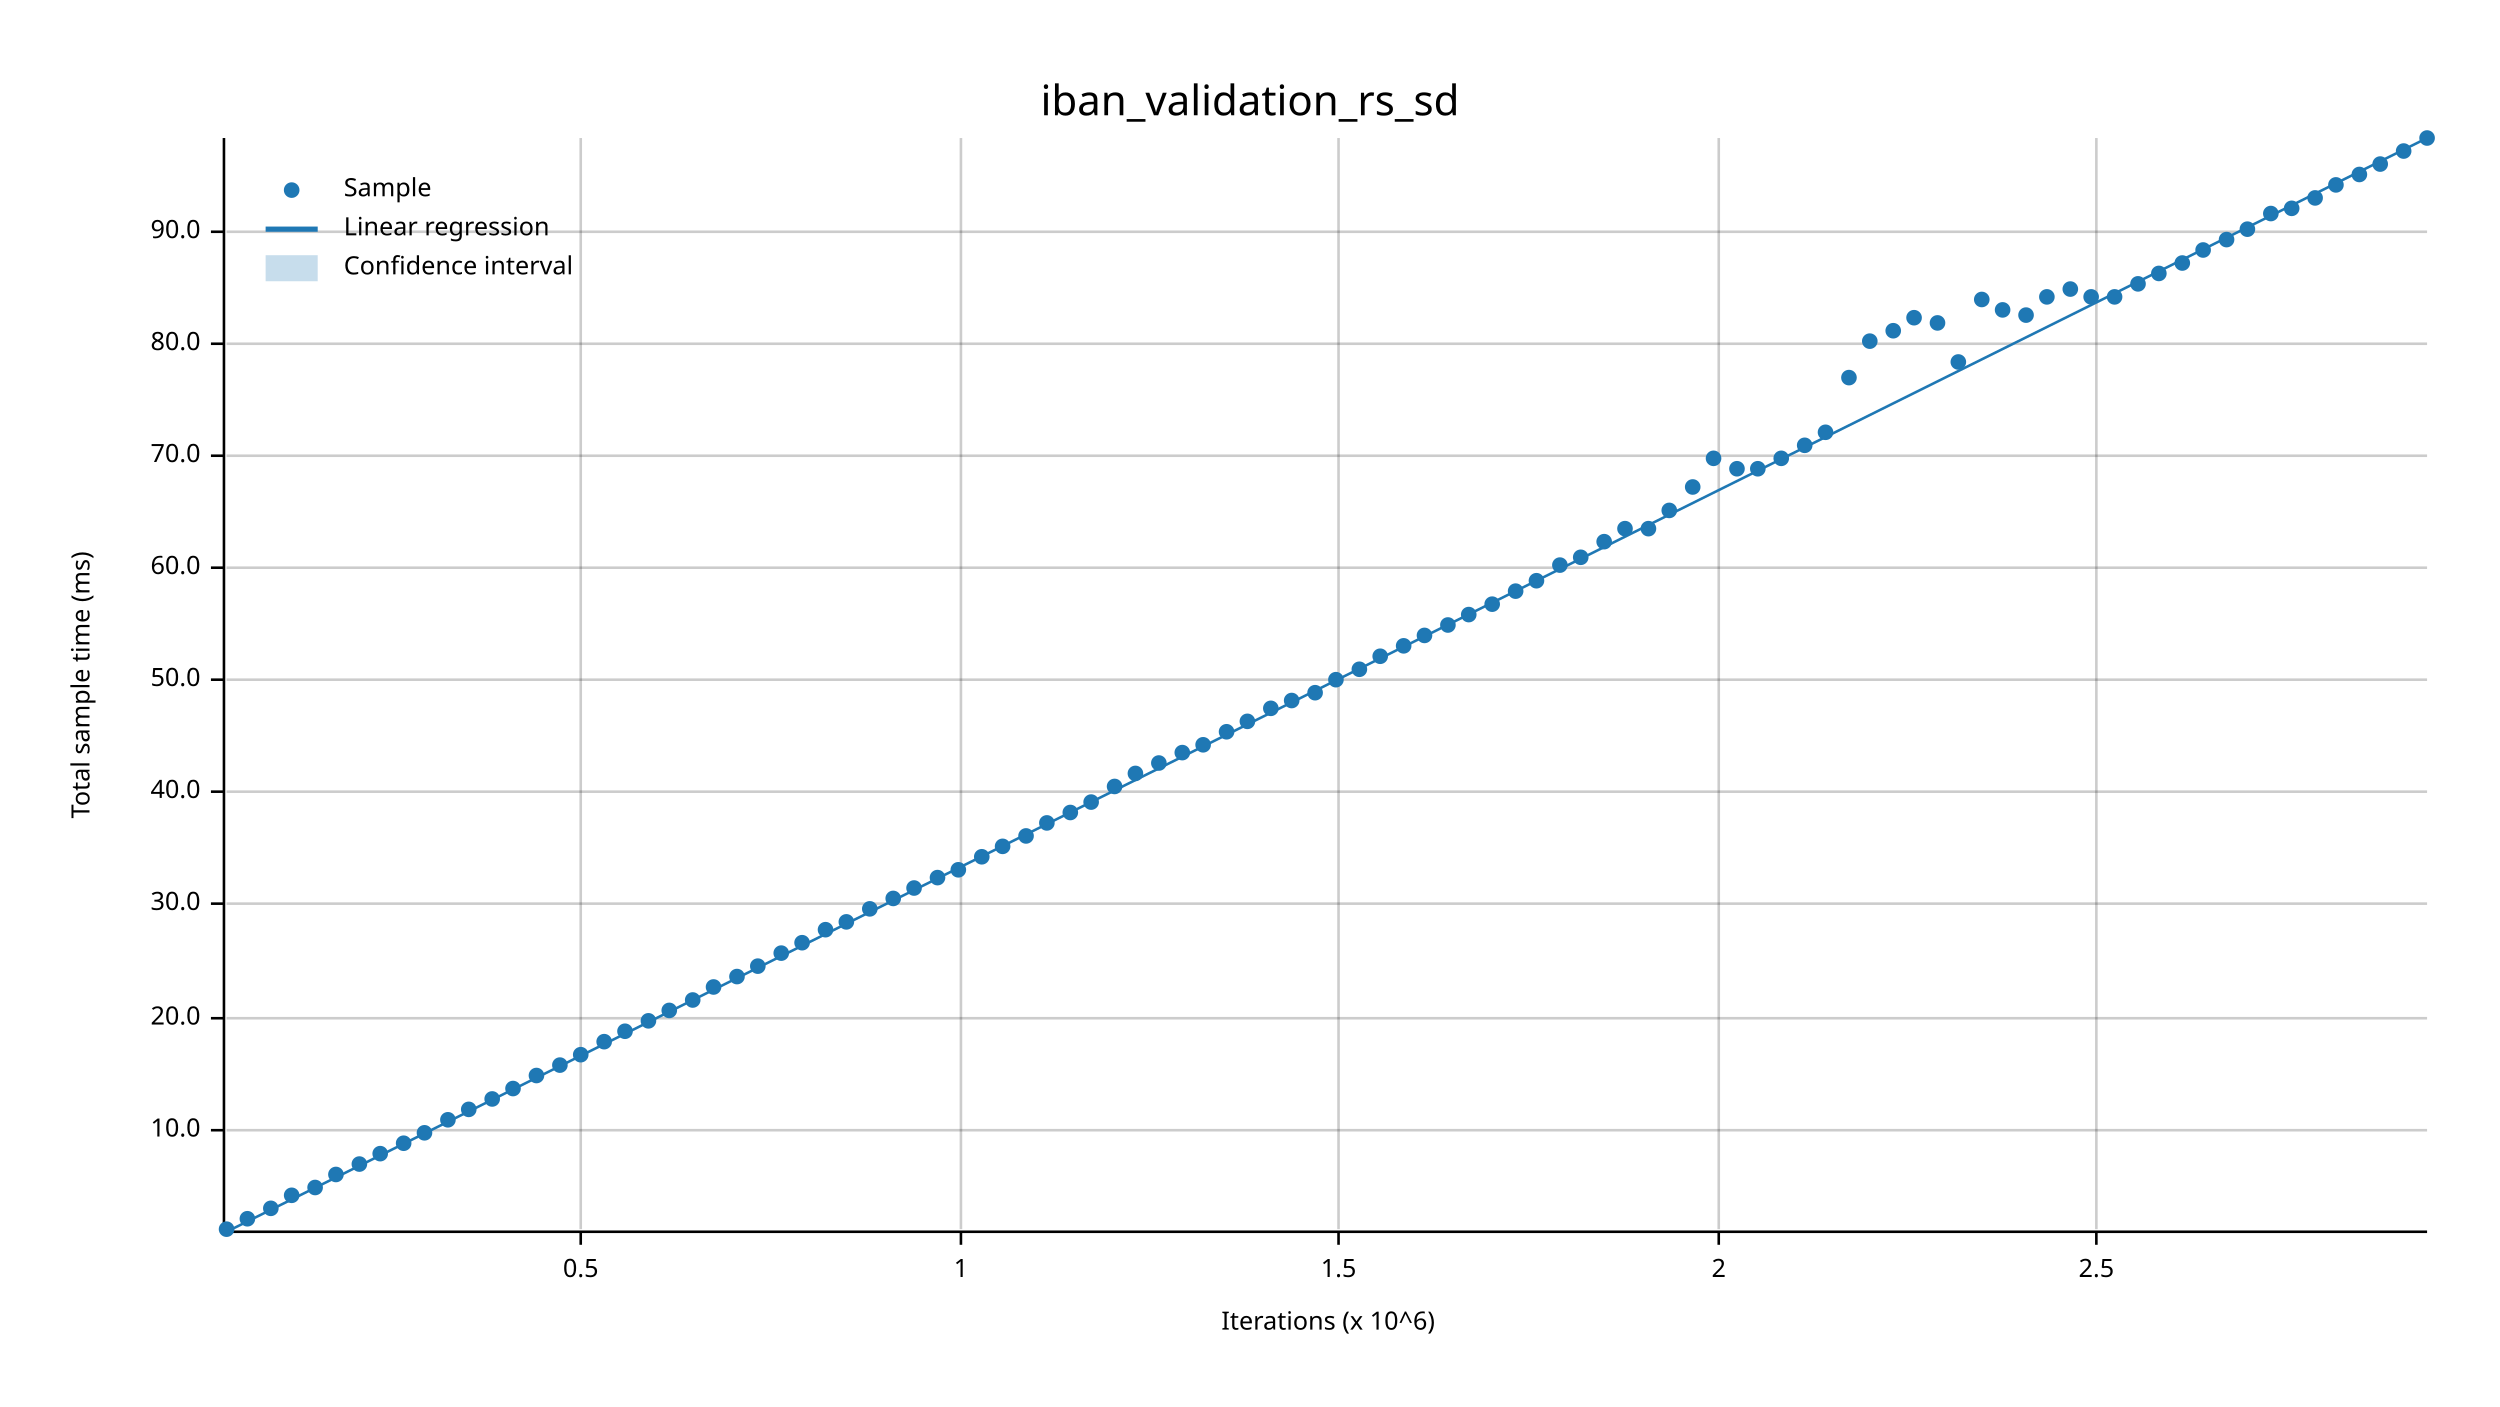
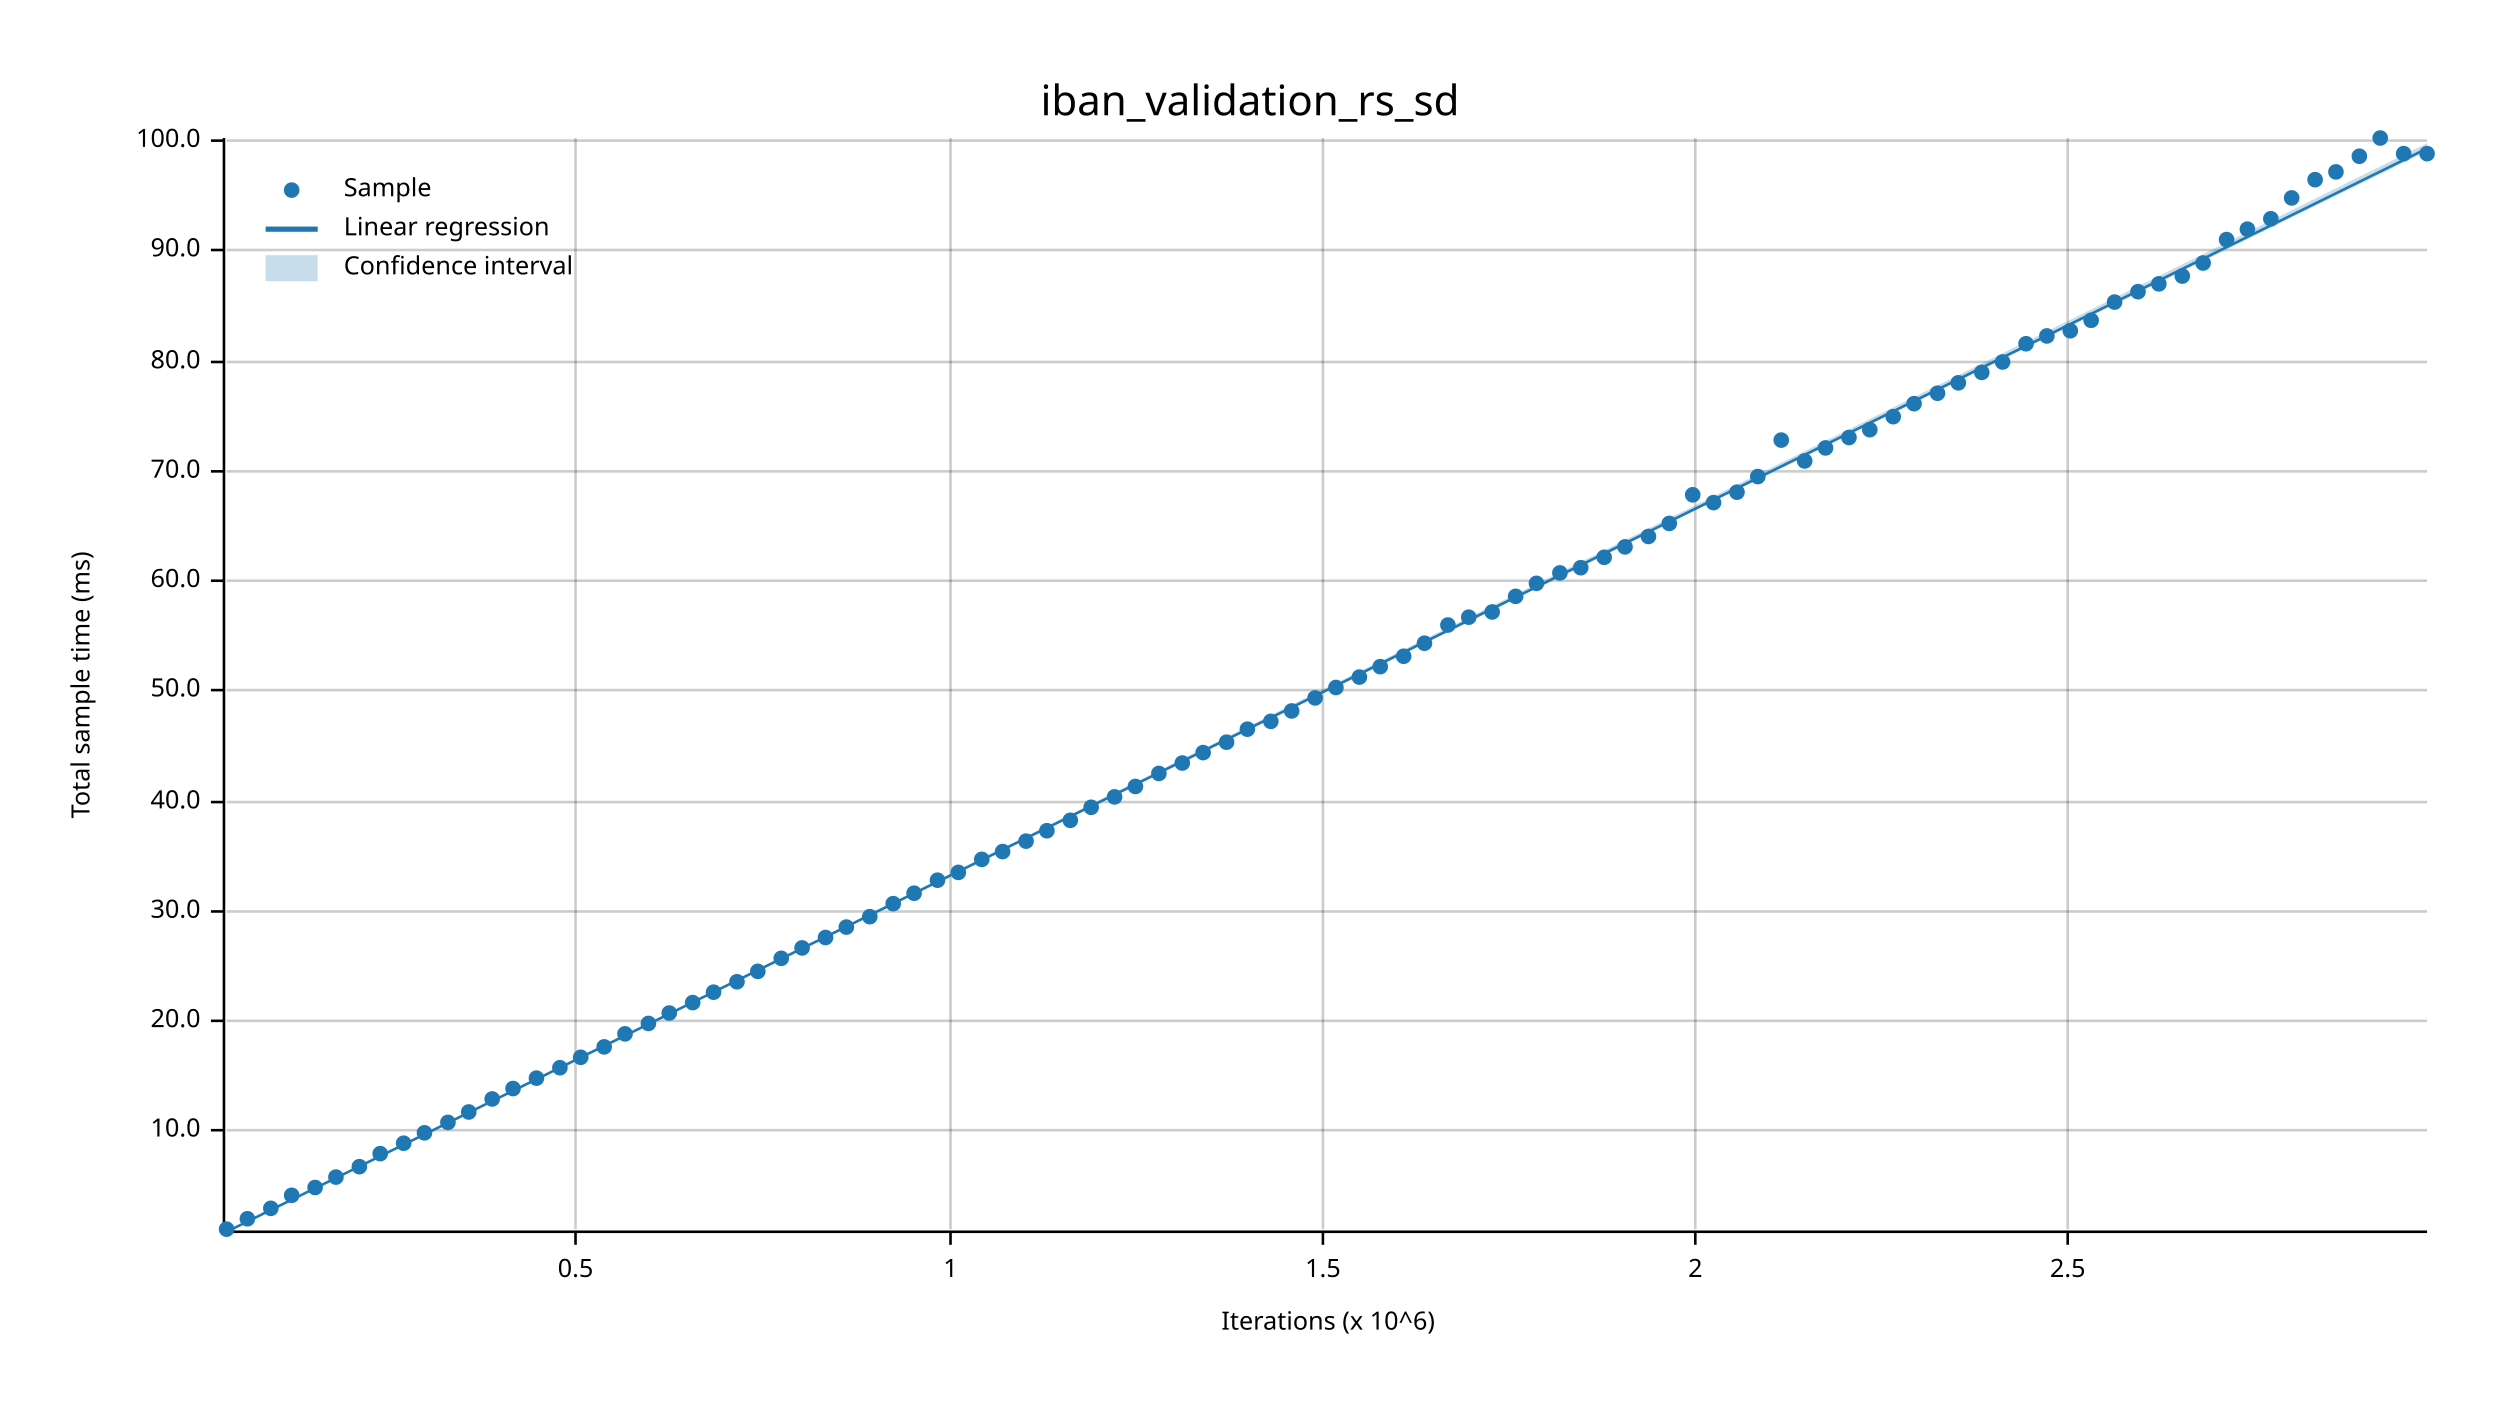
<svg xmlns="http://www.w3.org/2000/svg" width="960" height="540" viewBox="0 0 960 540">
  <text x="480" y="32" dy="0.76em" text-anchor="middle" font-family="sans-serif" font-size="16.129" opacity="1" fill="#000000">
iban_validation_rs_sd
</text>
  <text x="27" y="263" dy="0.76em" text-anchor="middle" font-family="sans-serif" font-size="9.677" opacity="1" fill="#000000" transform="rotate(270, 27, 263)">
Total sample time (ms)
</text>
  <text x="510" y="513" dy="-0.5ex" text-anchor="middle" font-family="sans-serif" font-size="9.677" opacity="1" fill="#000000">
Iterations (x 10^6)
</text>
-   <line opacity="0.2" stroke="#000000" stroke-width="1" x1="223" y1="472" x2="223" y2="53" />
-   <line opacity="0.2" stroke="#000000" stroke-width="1" x1="369" y1="472" x2="369" y2="53" />
-   <line opacity="0.2" stroke="#000000" stroke-width="1" x1="514" y1="472" x2="514" y2="53" />
-   <line opacity="0.2" stroke="#000000" stroke-width="1" x1="660" y1="472" x2="660" y2="53" />
-   <line opacity="0.2" stroke="#000000" stroke-width="1" x1="805" y1="472" x2="805" y2="53" />
+   <line opacity="0.2" stroke="#000000" stroke-width="1" x1="221" y1="472" x2="221" y2="53" />
+   <line opacity="0.2" stroke="#000000" stroke-width="1" x1="365" y1="472" x2="365" y2="53" />
+   <line opacity="0.2" stroke="#000000" stroke-width="1" x1="508" y1="472" x2="508" y2="53" />
+   <line opacity="0.2" stroke="#000000" stroke-width="1" x1="651" y1="472" x2="651" y2="53" />
+   <line opacity="0.2" stroke="#000000" stroke-width="1" x1="794" y1="472" x2="794" y2="53" />
  <line opacity="0.2" stroke="#000000" stroke-width="1" x1="87" y1="434" x2="932" y2="434" />
-   <line opacity="0.2" stroke="#000000" stroke-width="1" x1="87" y1="391" x2="932" y2="391" />
-   <line opacity="0.2" stroke="#000000" stroke-width="1" x1="87" y1="347" x2="932" y2="347" />
-   <line opacity="0.2" stroke="#000000" stroke-width="1" x1="87" y1="304" x2="932" y2="304" />
-   <line opacity="0.2" stroke="#000000" stroke-width="1" x1="87" y1="261" x2="932" y2="261" />
-   <line opacity="0.2" stroke="#000000" stroke-width="1" x1="87" y1="218" x2="932" y2="218" />
-   <line opacity="0.2" stroke="#000000" stroke-width="1" x1="87" y1="175" x2="932" y2="175" />
-   <line opacity="0.2" stroke="#000000" stroke-width="1" x1="87" y1="132" x2="932" y2="132" />
-   <line opacity="0.2" stroke="#000000" stroke-width="1" x1="87" y1="89" x2="932" y2="89" />
+   <line opacity="0.2" stroke="#000000" stroke-width="1" x1="87" y1="392" x2="932" y2="392" />
+   <line opacity="0.2" stroke="#000000" stroke-width="1" x1="87" y1="350" x2="932" y2="350" />
+   <line opacity="0.2" stroke="#000000" stroke-width="1" x1="87" y1="308" x2="932" y2="308" />
+   <line opacity="0.2" stroke="#000000" stroke-width="1" x1="87" y1="265" x2="932" y2="265" />
+   <line opacity="0.2" stroke="#000000" stroke-width="1" x1="87" y1="223" x2="932" y2="223" />
+   <line opacity="0.2" stroke="#000000" stroke-width="1" x1="87" y1="181" x2="932" y2="181" />
+   <line opacity="0.2" stroke="#000000" stroke-width="1" x1="87" y1="139" x2="932" y2="139" />
+   <line opacity="0.2" stroke="#000000" stroke-width="1" x1="87" y1="96" x2="932" y2="96" />
+   <line opacity="0.2" stroke="#000000" stroke-width="1" x1="87" y1="54" x2="932" y2="54" />
  <polyline fill="none" opacity="1" stroke="#000000" stroke-width="1" points="86,53 86,472 " />
  <text x="77" y="434" dy="0.5ex" text-anchor="end" font-family="sans-serif" font-size="9.677" opacity="1" fill="#000000">
10.0
</text>
  <polyline fill="none" opacity="1" stroke="#000000" stroke-width="1" points="81,434 86,434 " />
-   <text x="77" y="391" dy="0.5ex" text-anchor="end" font-family="sans-serif" font-size="9.677" opacity="1" fill="#000000">
+   <text x="77" y="392" dy="0.5ex" text-anchor="end" font-family="sans-serif" font-size="9.677" opacity="1" fill="#000000">
20.0
</text>
-   <polyline fill="none" opacity="1" stroke="#000000" stroke-width="1" points="81,391 86,391 " />
-   <text x="77" y="347" dy="0.5ex" text-anchor="end" font-family="sans-serif" font-size="9.677" opacity="1" fill="#000000">
+   <polyline fill="none" opacity="1" stroke="#000000" stroke-width="1" points="81,392 86,392 " />
+   <text x="77" y="350" dy="0.5ex" text-anchor="end" font-family="sans-serif" font-size="9.677" opacity="1" fill="#000000">
30.0
</text>
-   <polyline fill="none" opacity="1" stroke="#000000" stroke-width="1" points="81,347 86,347 " />
-   <text x="77" y="304" dy="0.5ex" text-anchor="end" font-family="sans-serif" font-size="9.677" opacity="1" fill="#000000">
+   <polyline fill="none" opacity="1" stroke="#000000" stroke-width="1" points="81,350 86,350 " />
+   <text x="77" y="308" dy="0.5ex" text-anchor="end" font-family="sans-serif" font-size="9.677" opacity="1" fill="#000000">
40.0
</text>
-   <polyline fill="none" opacity="1" stroke="#000000" stroke-width="1" points="81,304 86,304 " />
-   <text x="77" y="261" dy="0.5ex" text-anchor="end" font-family="sans-serif" font-size="9.677" opacity="1" fill="#000000">
+   <polyline fill="none" opacity="1" stroke="#000000" stroke-width="1" points="81,308 86,308 " />
+   <text x="77" y="265" dy="0.5ex" text-anchor="end" font-family="sans-serif" font-size="9.677" opacity="1" fill="#000000">
50.0
</text>
-   <polyline fill="none" opacity="1" stroke="#000000" stroke-width="1" points="81,261 86,261 " />
-   <text x="77" y="218" dy="0.5ex" text-anchor="end" font-family="sans-serif" font-size="9.677" opacity="1" fill="#000000">
+   <polyline fill="none" opacity="1" stroke="#000000" stroke-width="1" points="81,265 86,265 " />
+   <text x="77" y="223" dy="0.5ex" text-anchor="end" font-family="sans-serif" font-size="9.677" opacity="1" fill="#000000">
60.0
</text>
-   <polyline fill="none" opacity="1" stroke="#000000" stroke-width="1" points="81,218 86,218 " />
-   <text x="77" y="175" dy="0.5ex" text-anchor="end" font-family="sans-serif" font-size="9.677" opacity="1" fill="#000000">
+   <polyline fill="none" opacity="1" stroke="#000000" stroke-width="1" points="81,223 86,223 " />
+   <text x="77" y="181" dy="0.5ex" text-anchor="end" font-family="sans-serif" font-size="9.677" opacity="1" fill="#000000">
70.0
</text>
-   <polyline fill="none" opacity="1" stroke="#000000" stroke-width="1" points="81,175 86,175 " />
-   <text x="77" y="132" dy="0.5ex" text-anchor="end" font-family="sans-serif" font-size="9.677" opacity="1" fill="#000000">
+   <polyline fill="none" opacity="1" stroke="#000000" stroke-width="1" points="81,181 86,181 " />
+   <text x="77" y="139" dy="0.5ex" text-anchor="end" font-family="sans-serif" font-size="9.677" opacity="1" fill="#000000">
80.0
</text>
-   <polyline fill="none" opacity="1" stroke="#000000" stroke-width="1" points="81,132 86,132 " />
-   <text x="77" y="89" dy="0.5ex" text-anchor="end" font-family="sans-serif" font-size="9.677" opacity="1" fill="#000000">
+   <polyline fill="none" opacity="1" stroke="#000000" stroke-width="1" points="81,139 86,139 " />
+   <text x="77" y="96" dy="0.5ex" text-anchor="end" font-family="sans-serif" font-size="9.677" opacity="1" fill="#000000">
90.0
</text>
-   <polyline fill="none" opacity="1" stroke="#000000" stroke-width="1" points="81,89 86,89 " />
+   <polyline fill="none" opacity="1" stroke="#000000" stroke-width="1" points="81,96 86,96 " />
+   <text x="77" y="54" dy="0.5ex" text-anchor="end" font-family="sans-serif" font-size="9.677" opacity="1" fill="#000000">
+ 100.0
+ </text>
+   <polyline fill="none" opacity="1" stroke="#000000" stroke-width="1" points="81,54 86,54 " />
  <polyline fill="none" opacity="1" stroke="#000000" stroke-width="1" points="87,473 932,473 " />
-   <text x="223" y="483" dy="0.76em" text-anchor="middle" font-family="sans-serif" font-size="9.677" opacity="1" fill="#000000">
+   <text x="221" y="483" dy="0.76em" text-anchor="middle" font-family="sans-serif" font-size="9.677" opacity="1" fill="#000000">
0.5
</text>
-   <polyline fill="none" opacity="1" stroke="#000000" stroke-width="1" points="223,473 223,478 " />
-   <text x="369" y="483" dy="0.76em" text-anchor="middle" font-family="sans-serif" font-size="9.677" opacity="1" fill="#000000">
+   <polyline fill="none" opacity="1" stroke="#000000" stroke-width="1" points="221,473 221,478 " />
+   <text x="365" y="483" dy="0.76em" text-anchor="middle" font-family="sans-serif" font-size="9.677" opacity="1" fill="#000000">
1
</text>
-   <polyline fill="none" opacity="1" stroke="#000000" stroke-width="1" points="369,473 369,478 " />
-   <text x="514" y="483" dy="0.76em" text-anchor="middle" font-family="sans-serif" font-size="9.677" opacity="1" fill="#000000">
+   <polyline fill="none" opacity="1" stroke="#000000" stroke-width="1" points="365,473 365,478 " />
+   <text x="508" y="483" dy="0.76em" text-anchor="middle" font-family="sans-serif" font-size="9.677" opacity="1" fill="#000000">
1.5
</text>
-   <polyline fill="none" opacity="1" stroke="#000000" stroke-width="1" points="514,473 514,478 " />
-   <text x="660" y="483" dy="0.76em" text-anchor="middle" font-family="sans-serif" font-size="9.677" opacity="1" fill="#000000">
+   <polyline fill="none" opacity="1" stroke="#000000" stroke-width="1" points="508,473 508,478 " />
+   <text x="651" y="483" dy="0.76em" text-anchor="middle" font-family="sans-serif" font-size="9.677" opacity="1" fill="#000000">
2
</text>
-   <polyline fill="none" opacity="1" stroke="#000000" stroke-width="1" points="660,473 660,478 " />
-   <text x="805" y="483" dy="0.76em" text-anchor="middle" font-family="sans-serif" font-size="9.677" opacity="1" fill="#000000">
+   <polyline fill="none" opacity="1" stroke="#000000" stroke-width="1" points="651,473 651,478 " />
+   <text x="794" y="483" dy="0.76em" text-anchor="middle" font-family="sans-serif" font-size="9.677" opacity="1" fill="#000000">
2.5
</text>
-   <polyline fill="none" opacity="1" stroke="#000000" stroke-width="1" points="805,473 805,478 " />
+   <polyline fill="none" opacity="1" stroke="#000000" stroke-width="1" points="794,473 794,478 " />
  <circle cx="87" cy="472" r="3" opacity="1" fill="#1F78B4" stroke="none" stroke-width="1" />
  <circle cx="95" cy="468" r="3" opacity="1" fill="#1F78B4" stroke="none" stroke-width="1" />
  <circle cx="104" cy="464" r="3" opacity="1" fill="#1F78B4" stroke="none" stroke-width="1" />
  <circle cx="112" cy="459" r="3" opacity="1" fill="#1F78B4" stroke="none" stroke-width="1" />
  <circle cx="121" cy="456" r="3" opacity="1" fill="#1F78B4" stroke="none" stroke-width="1" />
-   <circle cx="129" cy="451" r="3" opacity="1" fill="#1F78B4" stroke="none" stroke-width="1" />
-   <circle cx="138" cy="447" r="3" opacity="1" fill="#1F78B4" stroke="none" stroke-width="1" />
+   <circle cx="129" cy="452" r="3" opacity="1" fill="#1F78B4" stroke="none" stroke-width="1" />
+   <circle cx="138" cy="448" r="3" opacity="1" fill="#1F78B4" stroke="none" stroke-width="1" />
  <circle cx="146" cy="443" r="3" opacity="1" fill="#1F78B4" stroke="none" stroke-width="1" />
  <circle cx="155" cy="439" r="3" opacity="1" fill="#1F78B4" stroke="none" stroke-width="1" />
  <circle cx="163" cy="435" r="3" opacity="1" fill="#1F78B4" stroke="none" stroke-width="1" />
-   <circle cx="172" cy="430" r="3" opacity="1" fill="#1F78B4" stroke="none" stroke-width="1" />
-   <circle cx="180" cy="426" r="3" opacity="1" fill="#1F78B4" stroke="none" stroke-width="1" />
+   <circle cx="172" cy="431" r="3" opacity="1" fill="#1F78B4" stroke="none" stroke-width="1" />
+   <circle cx="180" cy="427" r="3" opacity="1" fill="#1F78B4" stroke="none" stroke-width="1" />
  <circle cx="189" cy="422" r="3" opacity="1" fill="#1F78B4" stroke="none" stroke-width="1" />
  <circle cx="197" cy="418" r="3" opacity="1" fill="#1F78B4" stroke="none" stroke-width="1" />
-   <circle cx="206" cy="413" r="3" opacity="1" fill="#1F78B4" stroke="none" stroke-width="1" />
-   <circle cx="215" cy="409" r="3" opacity="1" fill="#1F78B4" stroke="none" stroke-width="1" />
-   <circle cx="223" cy="405" r="3" opacity="1" fill="#1F78B4" stroke="none" stroke-width="1" />
-   <circle cx="232" cy="400" r="3" opacity="1" fill="#1F78B4" stroke="none" stroke-width="1" />
-   <circle cx="240" cy="396" r="3" opacity="1" fill="#1F78B4" stroke="none" stroke-width="1" />
-   <circle cx="249" cy="392" r="3" opacity="1" fill="#1F78B4" stroke="none" stroke-width="1" />
-   <circle cx="257" cy="388" r="3" opacity="1" fill="#1F78B4" stroke="none" stroke-width="1" />
-   <circle cx="266" cy="384" r="3" opacity="1" fill="#1F78B4" stroke="none" stroke-width="1" />
-   <circle cx="274" cy="379" r="3" opacity="1" fill="#1F78B4" stroke="none" stroke-width="1" />
-   <circle cx="283" cy="375" r="3" opacity="1" fill="#1F78B4" stroke="none" stroke-width="1" />
-   <circle cx="291" cy="371" r="3" opacity="1" fill="#1F78B4" stroke="none" stroke-width="1" />
-   <circle cx="300" cy="366" r="3" opacity="1" fill="#1F78B4" stroke="none" stroke-width="1" />
-   <circle cx="308" cy="362" r="3" opacity="1" fill="#1F78B4" stroke="none" stroke-width="1" />
-   <circle cx="317" cy="357" r="3" opacity="1" fill="#1F78B4" stroke="none" stroke-width="1" />
-   <circle cx="325" cy="354" r="3" opacity="1" fill="#1F78B4" stroke="none" stroke-width="1" />
-   <circle cx="334" cy="349" r="3" opacity="1" fill="#1F78B4" stroke="none" stroke-width="1" />
-   <circle cx="343" cy="345" r="3" opacity="1" fill="#1F78B4" stroke="none" stroke-width="1" />
-   <circle cx="351" cy="341" r="3" opacity="1" fill="#1F78B4" stroke="none" stroke-width="1" />
-   <circle cx="360" cy="337" r="3" opacity="1" fill="#1F78B4" stroke="none" stroke-width="1" />
-   <circle cx="368" cy="334" r="3" opacity="1" fill="#1F78B4" stroke="none" stroke-width="1" />
-   <circle cx="377" cy="329" r="3" opacity="1" fill="#1F78B4" stroke="none" stroke-width="1" />
-   <circle cx="385" cy="325" r="3" opacity="1" fill="#1F78B4" stroke="none" stroke-width="1" />
-   <circle cx="394" cy="321" r="3" opacity="1" fill="#1F78B4" stroke="none" stroke-width="1" />
-   <circle cx="402" cy="316" r="3" opacity="1" fill="#1F78B4" stroke="none" stroke-width="1" />
-   <circle cx="411" cy="312" r="3" opacity="1" fill="#1F78B4" stroke="none" stroke-width="1" />
-   <circle cx="419" cy="308" r="3" opacity="1" fill="#1F78B4" stroke="none" stroke-width="1" />
-   <circle cx="428" cy="302" r="3" opacity="1" fill="#1F78B4" stroke="none" stroke-width="1" />
-   <circle cx="436" cy="297" r="3" opacity="1" fill="#1F78B4" stroke="none" stroke-width="1" />
-   <circle cx="445" cy="293" r="3" opacity="1" fill="#1F78B4" stroke="none" stroke-width="1" />
-   <circle cx="454" cy="289" r="3" opacity="1" fill="#1F78B4" stroke="none" stroke-width="1" />
-   <circle cx="462" cy="286" r="3" opacity="1" fill="#1F78B4" stroke="none" stroke-width="1" />
-   <circle cx="471" cy="281" r="3" opacity="1" fill="#1F78B4" stroke="none" stroke-width="1" />
-   <circle cx="479" cy="277" r="3" opacity="1" fill="#1F78B4" stroke="none" stroke-width="1" />
-   <circle cx="488" cy="272" r="3" opacity="1" fill="#1F78B4" stroke="none" stroke-width="1" />
-   <circle cx="496" cy="269" r="3" opacity="1" fill="#1F78B4" stroke="none" stroke-width="1" />
-   <circle cx="505" cy="266" r="3" opacity="1" fill="#1F78B4" stroke="none" stroke-width="1" />
-   <circle cx="513" cy="261" r="3" opacity="1" fill="#1F78B4" stroke="none" stroke-width="1" />
-   <circle cx="522" cy="257" r="3" opacity="1" fill="#1F78B4" stroke="none" stroke-width="1" />
-   <circle cx="530" cy="252" r="3" opacity="1" fill="#1F78B4" stroke="none" stroke-width="1" />
-   <circle cx="539" cy="248" r="3" opacity="1" fill="#1F78B4" stroke="none" stroke-width="1" />
-   <circle cx="547" cy="244" r="3" opacity="1" fill="#1F78B4" stroke="none" stroke-width="1" />
+   <circle cx="206" cy="414" r="3" opacity="1" fill="#1F78B4" stroke="none" stroke-width="1" />
+   <circle cx="215" cy="410" r="3" opacity="1" fill="#1F78B4" stroke="none" stroke-width="1" />
+   <circle cx="223" cy="406" r="3" opacity="1" fill="#1F78B4" stroke="none" stroke-width="1" />
+   <circle cx="232" cy="402" r="3" opacity="1" fill="#1F78B4" stroke="none" stroke-width="1" />
+   <circle cx="240" cy="397" r="3" opacity="1" fill="#1F78B4" stroke="none" stroke-width="1" />
+   <circle cx="249" cy="393" r="3" opacity="1" fill="#1F78B4" stroke="none" stroke-width="1" />
+   <circle cx="257" cy="389" r="3" opacity="1" fill="#1F78B4" stroke="none" stroke-width="1" />
+   <circle cx="266" cy="385" r="3" opacity="1" fill="#1F78B4" stroke="none" stroke-width="1" />
+   <circle cx="274" cy="381" r="3" opacity="1" fill="#1F78B4" stroke="none" stroke-width="1" />
+   <circle cx="283" cy="377" r="3" opacity="1" fill="#1F78B4" stroke="none" stroke-width="1" />
+   <circle cx="291" cy="373" r="3" opacity="1" fill="#1F78B4" stroke="none" stroke-width="1" />
+   <circle cx="300" cy="368" r="3" opacity="1" fill="#1F78B4" stroke="none" stroke-width="1" />
+   <circle cx="308" cy="364" r="3" opacity="1" fill="#1F78B4" stroke="none" stroke-width="1" />
+   <circle cx="317" cy="360" r="3" opacity="1" fill="#1F78B4" stroke="none" stroke-width="1" />
+   <circle cx="325" cy="356" r="3" opacity="1" fill="#1F78B4" stroke="none" stroke-width="1" />
+   <circle cx="334" cy="352" r="3" opacity="1" fill="#1F78B4" stroke="none" stroke-width="1" />
+   <circle cx="343" cy="347" r="3" opacity="1" fill="#1F78B4" stroke="none" stroke-width="1" />
+   <circle cx="351" cy="343" r="3" opacity="1" fill="#1F78B4" stroke="none" stroke-width="1" />
+   <circle cx="360" cy="338" r="3" opacity="1" fill="#1F78B4" stroke="none" stroke-width="1" />
+   <circle cx="368" cy="335" r="3" opacity="1" fill="#1F78B4" stroke="none" stroke-width="1" />
+   <circle cx="377" cy="330" r="3" opacity="1" fill="#1F78B4" stroke="none" stroke-width="1" />
+   <circle cx="385" cy="327" r="3" opacity="1" fill="#1F78B4" stroke="none" stroke-width="1" />
+   <circle cx="394" cy="323" r="3" opacity="1" fill="#1F78B4" stroke="none" stroke-width="1" />
+   <circle cx="402" cy="319" r="3" opacity="1" fill="#1F78B4" stroke="none" stroke-width="1" />
+   <circle cx="411" cy="315" r="3" opacity="1" fill="#1F78B4" stroke="none" stroke-width="1" />
+   <circle cx="419" cy="310" r="3" opacity="1" fill="#1F78B4" stroke="none" stroke-width="1" />
+   <circle cx="428" cy="306" r="3" opacity="1" fill="#1F78B4" stroke="none" stroke-width="1" />
+   <circle cx="436" cy="302" r="3" opacity="1" fill="#1F78B4" stroke="none" stroke-width="1" />
+   <circle cx="445" cy="297" r="3" opacity="1" fill="#1F78B4" stroke="none" stroke-width="1" />
+   <circle cx="454" cy="293" r="3" opacity="1" fill="#1F78B4" stroke="none" stroke-width="1" />
+   <circle cx="462" cy="289" r="3" opacity="1" fill="#1F78B4" stroke="none" stroke-width="1" />
+   <circle cx="471" cy="285" r="3" opacity="1" fill="#1F78B4" stroke="none" stroke-width="1" />
+   <circle cx="479" cy="280" r="3" opacity="1" fill="#1F78B4" stroke="none" stroke-width="1" />
+   <circle cx="488" cy="277" r="3" opacity="1" fill="#1F78B4" stroke="none" stroke-width="1" />
+   <circle cx="496" cy="273" r="3" opacity="1" fill="#1F78B4" stroke="none" stroke-width="1" />
+   <circle cx="505" cy="268" r="3" opacity="1" fill="#1F78B4" stroke="none" stroke-width="1" />
+   <circle cx="513" cy="264" r="3" opacity="1" fill="#1F78B4" stroke="none" stroke-width="1" />
+   <circle cx="522" cy="260" r="3" opacity="1" fill="#1F78B4" stroke="none" stroke-width="1" />
+   <circle cx="530" cy="256" r="3" opacity="1" fill="#1F78B4" stroke="none" stroke-width="1" />
+   <circle cx="539" cy="252" r="3" opacity="1" fill="#1F78B4" stroke="none" stroke-width="1" />
+   <circle cx="547" cy="247" r="3" opacity="1" fill="#1F78B4" stroke="none" stroke-width="1" />
  <circle cx="556" cy="240" r="3" opacity="1" fill="#1F78B4" stroke="none" stroke-width="1" />
-   <circle cx="564" cy="236" r="3" opacity="1" fill="#1F78B4" stroke="none" stroke-width="1" />
-   <circle cx="573" cy="232" r="3" opacity="1" fill="#1F78B4" stroke="none" stroke-width="1" />
-   <circle cx="582" cy="227" r="3" opacity="1" fill="#1F78B4" stroke="none" stroke-width="1" />
-   <circle cx="590" cy="223" r="3" opacity="1" fill="#1F78B4" stroke="none" stroke-width="1" />
-   <circle cx="599" cy="217" r="3" opacity="1" fill="#1F78B4" stroke="none" stroke-width="1" />
-   <circle cx="607" cy="214" r="3" opacity="1" fill="#1F78B4" stroke="none" stroke-width="1" />
-   <circle cx="616" cy="208" r="3" opacity="1" fill="#1F78B4" stroke="none" stroke-width="1" />
-   <circle cx="624" cy="203" r="3" opacity="1" fill="#1F78B4" stroke="none" stroke-width="1" />
-   <circle cx="633" cy="203" r="3" opacity="1" fill="#1F78B4" stroke="none" stroke-width="1" />
-   <circle cx="641" cy="196" r="3" opacity="1" fill="#1F78B4" stroke="none" stroke-width="1" />
-   <circle cx="650" cy="187" r="3" opacity="1" fill="#1F78B4" stroke="none" stroke-width="1" />
-   <circle cx="658" cy="176" r="3" opacity="1" fill="#1F78B4" stroke="none" stroke-width="1" />
-   <circle cx="667" cy="180" r="3" opacity="1" fill="#1F78B4" stroke="none" stroke-width="1" />
-   <circle cx="675" cy="180" r="3" opacity="1" fill="#1F78B4" stroke="none" stroke-width="1" />
-   <circle cx="684" cy="176" r="3" opacity="1" fill="#1F78B4" stroke="none" stroke-width="1" />
-   <circle cx="693" cy="171" r="3" opacity="1" fill="#1F78B4" stroke="none" stroke-width="1" />
-   <circle cx="701" cy="166" r="3" opacity="1" fill="#1F78B4" stroke="none" stroke-width="1" />
-   <circle cx="710" cy="145" r="3" opacity="1" fill="#1F78B4" stroke="none" stroke-width="1" />
-   <circle cx="718" cy="131" r="3" opacity="1" fill="#1F78B4" stroke="none" stroke-width="1" />
-   <circle cx="727" cy="127" r="3" opacity="1" fill="#1F78B4" stroke="none" stroke-width="1" />
-   <circle cx="735" cy="122" r="3" opacity="1" fill="#1F78B4" stroke="none" stroke-width="1" />
-   <circle cx="744" cy="124" r="3" opacity="1" fill="#1F78B4" stroke="none" stroke-width="1" />
-   <circle cx="752" cy="139" r="3" opacity="1" fill="#1F78B4" stroke="none" stroke-width="1" />
-   <circle cx="761" cy="115" r="3" opacity="1" fill="#1F78B4" stroke="none" stroke-width="1" />
-   <circle cx="769" cy="119" r="3" opacity="1" fill="#1F78B4" stroke="none" stroke-width="1" />
-   <circle cx="778" cy="121" r="3" opacity="1" fill="#1F78B4" stroke="none" stroke-width="1" />
-   <circle cx="786" cy="114" r="3" opacity="1" fill="#1F78B4" stroke="none" stroke-width="1" />
-   <circle cx="795" cy="111" r="3" opacity="1" fill="#1F78B4" stroke="none" stroke-width="1" />
-   <circle cx="803" cy="114" r="3" opacity="1" fill="#1F78B4" stroke="none" stroke-width="1" />
-   <circle cx="812" cy="114" r="3" opacity="1" fill="#1F78B4" stroke="none" stroke-width="1" />
-   <circle cx="821" cy="109" r="3" opacity="1" fill="#1F78B4" stroke="none" stroke-width="1" />
-   <circle cx="829" cy="105" r="3" opacity="1" fill="#1F78B4" stroke="none" stroke-width="1" />
-   <circle cx="838" cy="101" r="3" opacity="1" fill="#1F78B4" stroke="none" stroke-width="1" />
-   <circle cx="846" cy="96" r="3" opacity="1" fill="#1F78B4" stroke="none" stroke-width="1" />
+   <circle cx="564" cy="237" r="3" opacity="1" fill="#1F78B4" stroke="none" stroke-width="1" />
+   <circle cx="573" cy="235" r="3" opacity="1" fill="#1F78B4" stroke="none" stroke-width="1" />
+   <circle cx="582" cy="229" r="3" opacity="1" fill="#1F78B4" stroke="none" stroke-width="1" />
+   <circle cx="590" cy="224" r="3" opacity="1" fill="#1F78B4" stroke="none" stroke-width="1" />
+   <circle cx="599" cy="220" r="3" opacity="1" fill="#1F78B4" stroke="none" stroke-width="1" />
+   <circle cx="607" cy="218" r="3" opacity="1" fill="#1F78B4" stroke="none" stroke-width="1" />
+   <circle cx="616" cy="214" r="3" opacity="1" fill="#1F78B4" stroke="none" stroke-width="1" />
+   <circle cx="624" cy="210" r="3" opacity="1" fill="#1F78B4" stroke="none" stroke-width="1" />
+   <circle cx="633" cy="206" r="3" opacity="1" fill="#1F78B4" stroke="none" stroke-width="1" />
+   <circle cx="641" cy="201" r="3" opacity="1" fill="#1F78B4" stroke="none" stroke-width="1" />
+   <circle cx="650" cy="190" r="3" opacity="1" fill="#1F78B4" stroke="none" stroke-width="1" />
+   <circle cx="658" cy="193" r="3" opacity="1" fill="#1F78B4" stroke="none" stroke-width="1" />
+   <circle cx="667" cy="189" r="3" opacity="1" fill="#1F78B4" stroke="none" stroke-width="1" />
+   <circle cx="675" cy="183" r="3" opacity="1" fill="#1F78B4" stroke="none" stroke-width="1" />
+   <circle cx="684" cy="169" r="3" opacity="1" fill="#1F78B4" stroke="none" stroke-width="1" />
+   <circle cx="693" cy="177" r="3" opacity="1" fill="#1F78B4" stroke="none" stroke-width="1" />
+   <circle cx="701" cy="172" r="3" opacity="1" fill="#1F78B4" stroke="none" stroke-width="1" />
+   <circle cx="710" cy="168" r="3" opacity="1" fill="#1F78B4" stroke="none" stroke-width="1" />
+   <circle cx="718" cy="165" r="3" opacity="1" fill="#1F78B4" stroke="none" stroke-width="1" />
+   <circle cx="727" cy="160" r="3" opacity="1" fill="#1F78B4" stroke="none" stroke-width="1" />
+   <circle cx="735" cy="155" r="3" opacity="1" fill="#1F78B4" stroke="none" stroke-width="1" />
+   <circle cx="744" cy="151" r="3" opacity="1" fill="#1F78B4" stroke="none" stroke-width="1" />
+   <circle cx="752" cy="147" r="3" opacity="1" fill="#1F78B4" stroke="none" stroke-width="1" />
+   <circle cx="761" cy="143" r="3" opacity="1" fill="#1F78B4" stroke="none" stroke-width="1" />
+   <circle cx="769" cy="139" r="3" opacity="1" fill="#1F78B4" stroke="none" stroke-width="1" />
+   <circle cx="778" cy="132" r="3" opacity="1" fill="#1F78B4" stroke="none" stroke-width="1" />
+   <circle cx="786" cy="129" r="3" opacity="1" fill="#1F78B4" stroke="none" stroke-width="1" />
+   <circle cx="795" cy="127" r="3" opacity="1" fill="#1F78B4" stroke="none" stroke-width="1" />
+   <circle cx="803" cy="123" r="3" opacity="1" fill="#1F78B4" stroke="none" stroke-width="1" />
+   <circle cx="812" cy="116" r="3" opacity="1" fill="#1F78B4" stroke="none" stroke-width="1" />
+   <circle cx="821" cy="112" r="3" opacity="1" fill="#1F78B4" stroke="none" stroke-width="1" />
+   <circle cx="829" cy="109" r="3" opacity="1" fill="#1F78B4" stroke="none" stroke-width="1" />
+   <circle cx="838" cy="106" r="3" opacity="1" fill="#1F78B4" stroke="none" stroke-width="1" />
+   <circle cx="846" cy="101" r="3" opacity="1" fill="#1F78B4" stroke="none" stroke-width="1" />
  <circle cx="855" cy="92" r="3" opacity="1" fill="#1F78B4" stroke="none" stroke-width="1" />
  <circle cx="863" cy="88" r="3" opacity="1" fill="#1F78B4" stroke="none" stroke-width="1" />
-   <circle cx="872" cy="82" r="3" opacity="1" fill="#1F78B4" stroke="none" stroke-width="1" />
-   <circle cx="880" cy="80" r="3" opacity="1" fill="#1F78B4" stroke="none" stroke-width="1" />
-   <circle cx="889" cy="76" r="3" opacity="1" fill="#1F78B4" stroke="none" stroke-width="1" />
-   <circle cx="897" cy="71" r="3" opacity="1" fill="#1F78B4" stroke="none" stroke-width="1" />
-   <circle cx="906" cy="67" r="3" opacity="1" fill="#1F78B4" stroke="none" stroke-width="1" />
-   <circle cx="914" cy="63" r="3" opacity="1" fill="#1F78B4" stroke="none" stroke-width="1" />
-   <circle cx="923" cy="58" r="3" opacity="1" fill="#1F78B4" stroke="none" stroke-width="1" />
-   <circle cx="932" cy="53" r="3" opacity="1" fill="#1F78B4" stroke="none" stroke-width="1" />
-   <polyline fill="none" opacity="1" stroke="#1F78B4" stroke-width="1" points="87,473 932,53 " />
-   <polygon opacity="0.25" fill="#1F78B4" points="87,473 932,53 932,53 " />
+   <circle cx="872" cy="84" r="3" opacity="1" fill="#1F78B4" stroke="none" stroke-width="1" />
+   <circle cx="880" cy="76" r="3" opacity="1" fill="#1F78B4" stroke="none" stroke-width="1" />
+   <circle cx="889" cy="69" r="3" opacity="1" fill="#1F78B4" stroke="none" stroke-width="1" />
+   <circle cx="897" cy="66" r="3" opacity="1" fill="#1F78B4" stroke="none" stroke-width="1" />
+   <circle cx="906" cy="60" r="3" opacity="1" fill="#1F78B4" stroke="none" stroke-width="1" />
+   <circle cx="914" cy="53" r="3" opacity="1" fill="#1F78B4" stroke="none" stroke-width="1" />
+   <circle cx="923" cy="59" r="3" opacity="1" fill="#1F78B4" stroke="none" stroke-width="1" />
+   <circle cx="932" cy="59" r="3" opacity="1" fill="#1F78B4" stroke="none" stroke-width="1" />
+   <polyline fill="none" opacity="1" stroke="#1F78B4" stroke-width="1" points="87,473 932,57 " />
+   <polygon opacity="0.25" fill="#1F78B4" points="87,473 932,58 932,55 " />
  <text x="132" y="68" dy="0.76em" text-anchor="start" font-family="sans-serif" font-size="9.677" opacity="1" fill="#000000">
Sample
</text>
  <text x="132" y="83" dy="0.76em" text-anchor="start" font-family="sans-serif" font-size="9.677" opacity="1" fill="#000000">
Linear regression
</text>
  <text x="132" y="98" dy="0.76em" text-anchor="start" font-family="sans-serif" font-size="9.677" opacity="1" fill="#000000">
Confidence interval
</text>
  <circle cx="112" cy="73" r="3" opacity="1" fill="#1F78B4" stroke="none" stroke-width="1" />
  <polyline fill="none" opacity="1" stroke="#1F78B4" stroke-width="2" points="102,88 122,88 " />
  <rect x="102" y="98" width="20" height="10" opacity="0.25" fill="#1F78B4" stroke="none" />
</svg>
